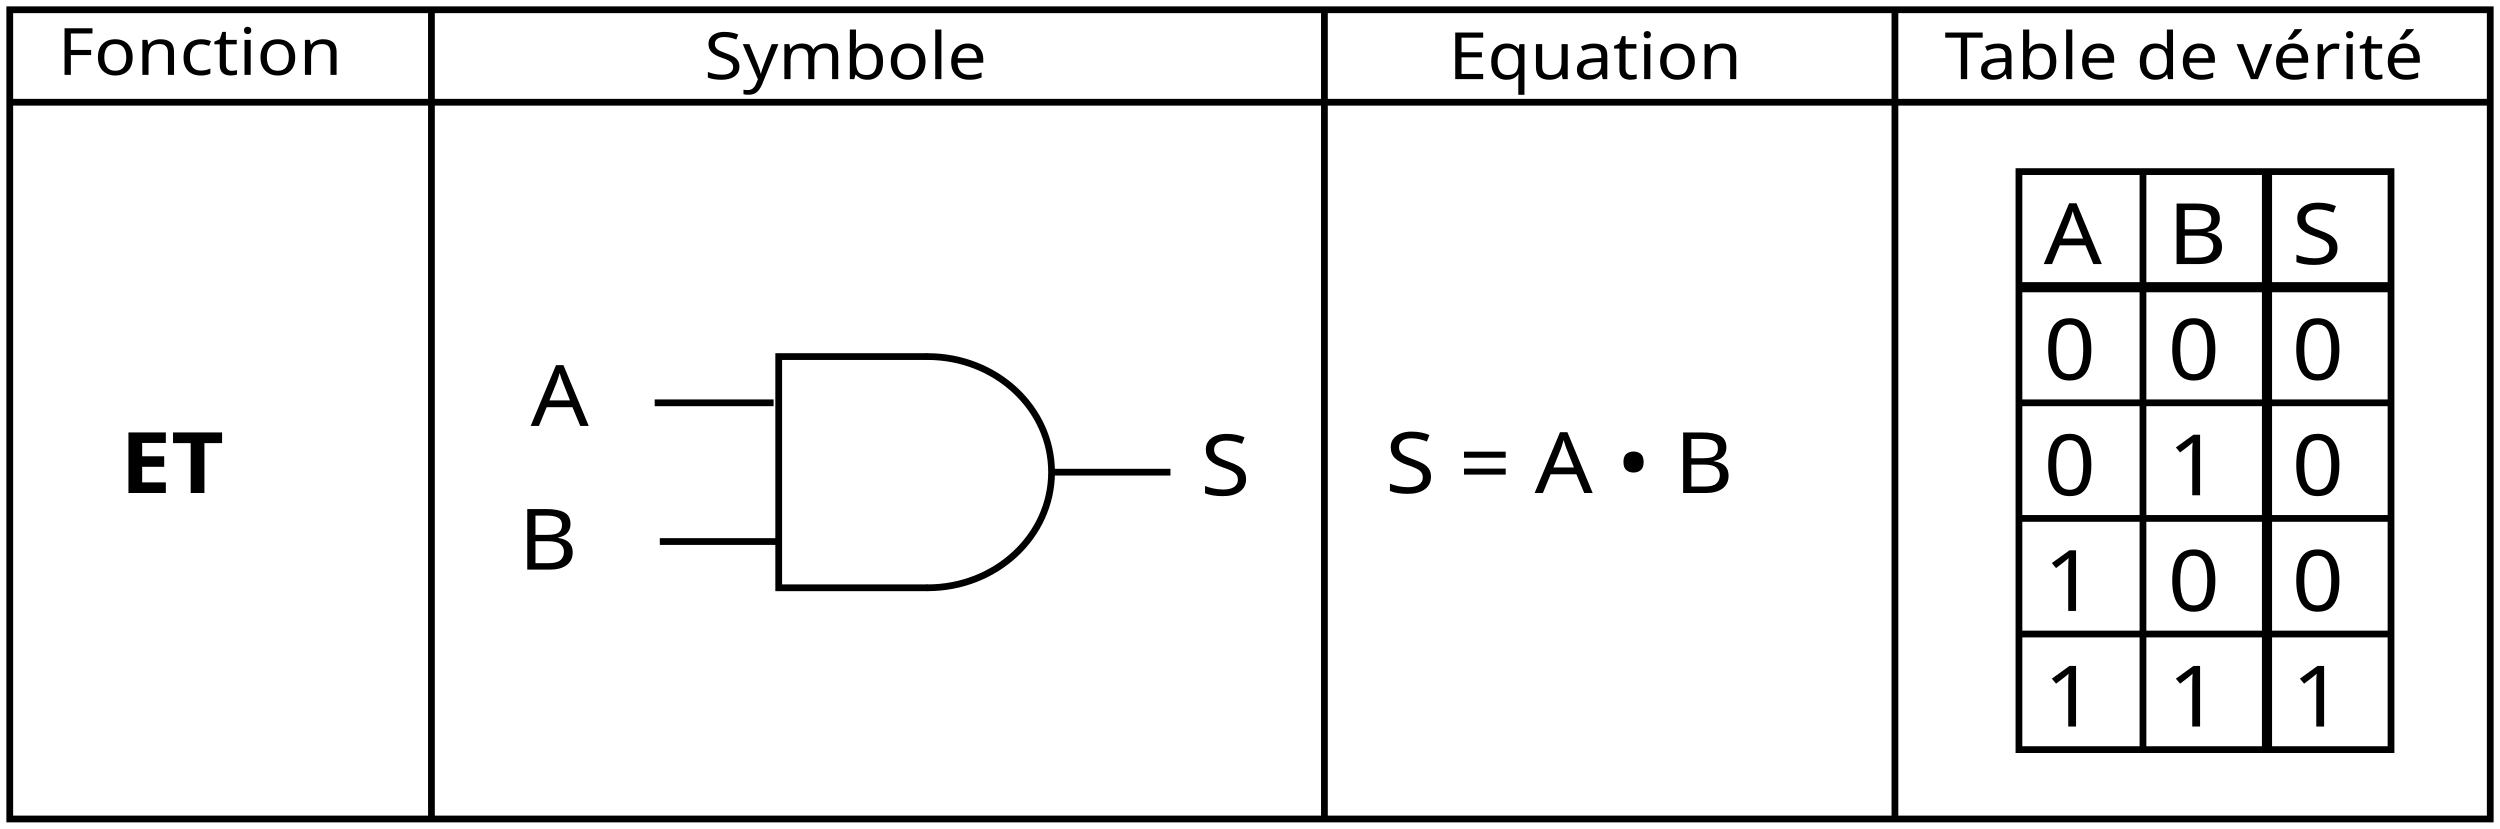
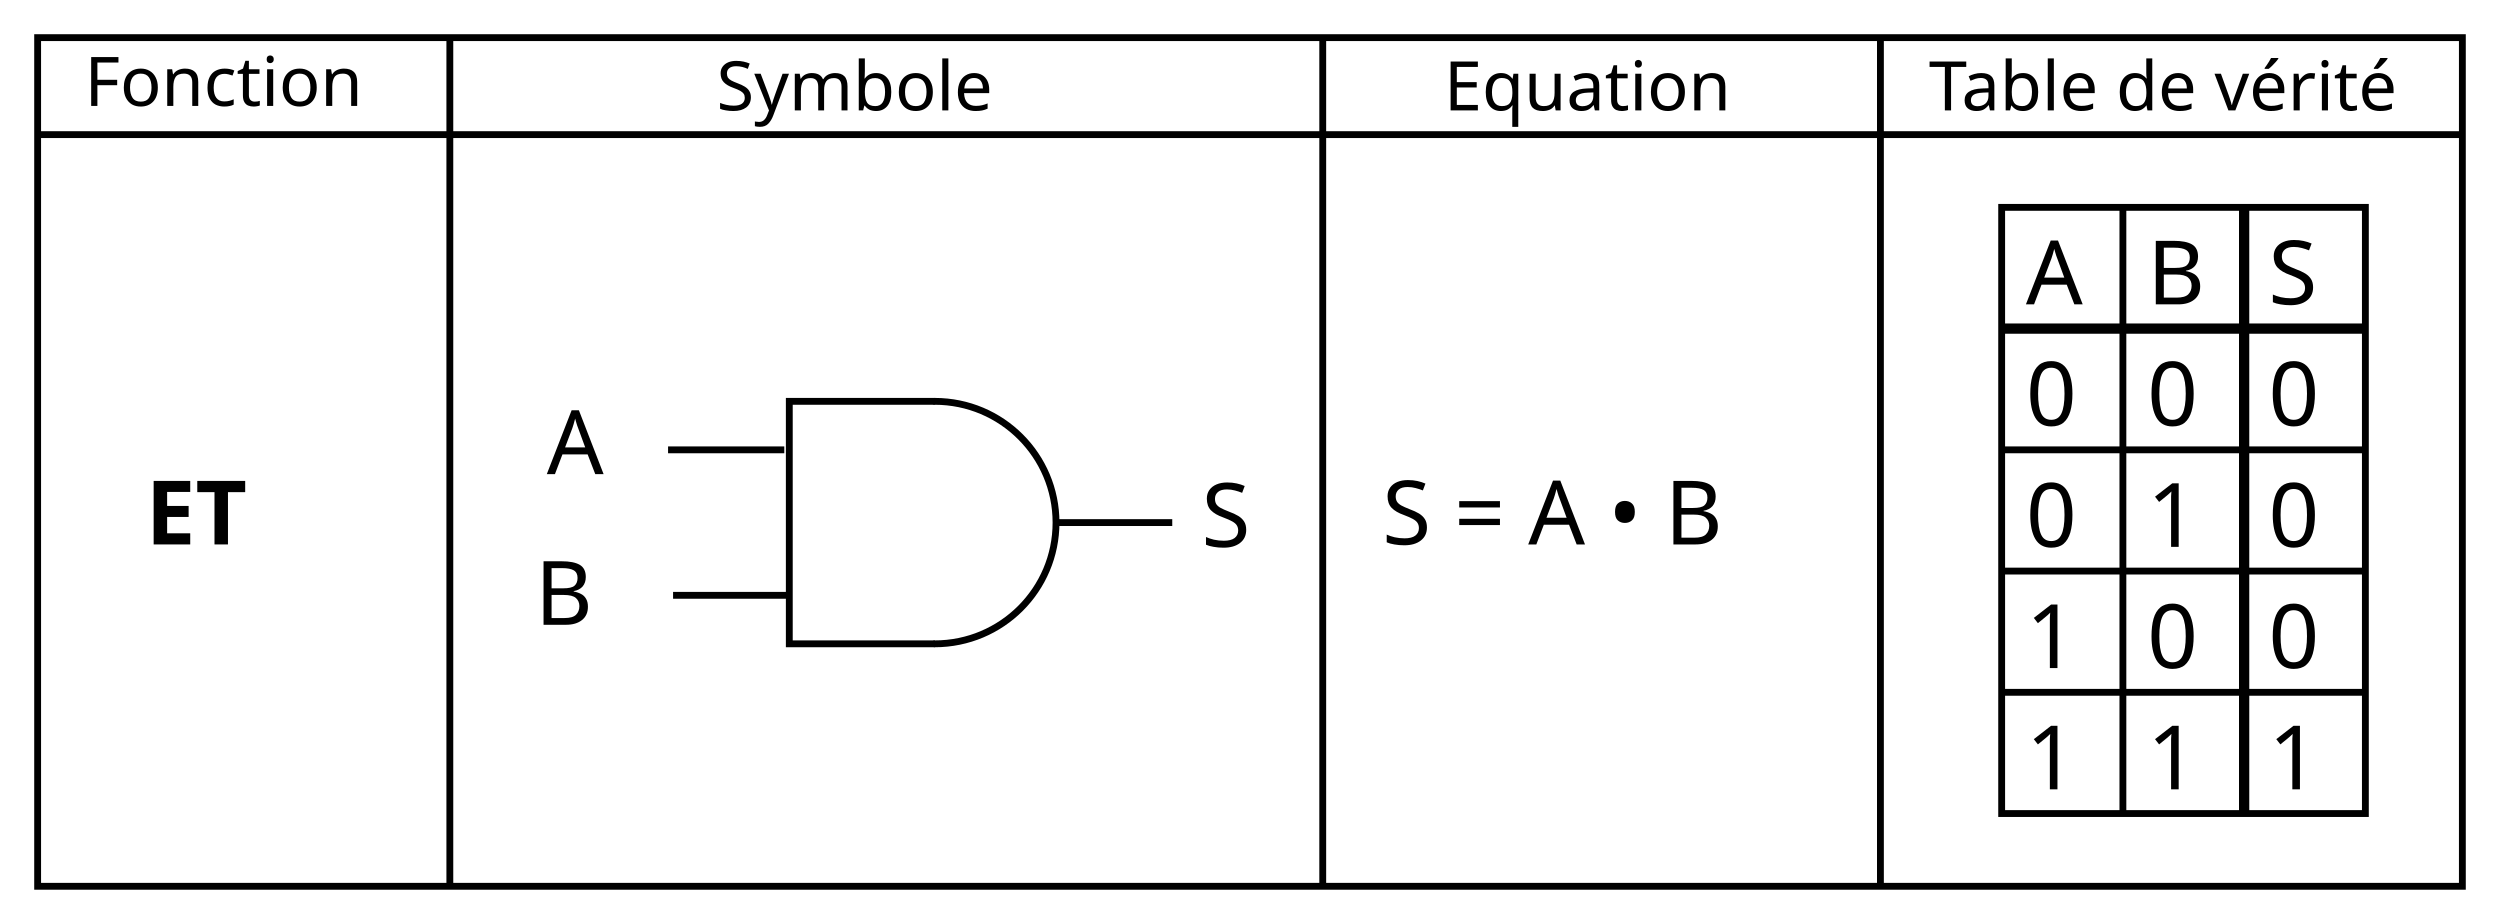
- <svg xmlns="http://www.w3.org/2000/svg" width="1958.978" height="649.401" id="svg2" version="1.1">
+ <svg xmlns="http://www.w3.org/2000/svg" width="365.331" height="135.016" id="svg2" version="1.1">
  <defs id="defs4" />
-   <g id="layer1" transform="translate(1147.123,76.97174)">
-     <text xml:space="preserve" style="font-style:normal;font-weight:normal;font-size:68.848px;line-height:125%;font-family:Sans;letter-spacing:0px;word-spacing:0px;fill:#000000;fill-opacity:1;stroke:none" x="438.651" y="228.443" id="text3026" transform="scale(1.035777,0.965459)">
-       <tspan id="tspan3028" x="438.651" y="228.443">0</tspan>
+   <g id="layer1" transform="translate(-189.3819,-437.4134)">
+     <text xml:space="preserve" style="font-size:13px;font-style:normal;font-weight:normal;line-height:125%;letter-spacing:0px;word-spacing:0px;fill:#000000;fill-opacity:1;stroke:none;font-family:Sans" x="485.433" y="499.606" id="text3026">
+       <tspan id="tspan3028" x="485.433" y="499.606">0</tspan>
    </text>
-     <text xml:space="preserve" style="font-style:normal;font-weight:normal;font-size:68.848px;line-height:125%;font-family:Sans;letter-spacing:0px;word-spacing:0px;fill:#000000;fill-opacity:1;stroke:none" x="532.478" y="322.271" id="text3030-3" transform="scale(1.035777,0.965459)">
-       <tspan id="tspan3032-8" x="532.478" y="322.271">1</tspan>
+     <text xml:space="preserve" style="font-size:13px;font-style:normal;font-weight:normal;line-height:125%;letter-spacing:0px;word-spacing:0px;fill:#000000;fill-opacity:1;stroke:none;font-family:Sans" x="503.15" y="517.323" id="text3030-3">
+       <tspan id="tspan3032-8" x="503.15" y="517.323">1</tspan>
    </text>
-     <text xml:space="preserve" style="font-style:normal;font-weight:normal;font-size:68.848px;line-height:125%;font-family:Sans;letter-spacing:0px;word-spacing:0px;fill:#000000;fill-opacity:1;stroke:none" x="532.478" y="228.443" id="text3026-4-2" transform="scale(1.035777,0.965459)">
-       <tspan id="tspan3028-1-1" x="532.478" y="228.443">0</tspan>
+     <text xml:space="preserve" style="font-size:13px;font-style:normal;font-weight:normal;line-height:125%;letter-spacing:0px;word-spacing:0px;fill:#000000;fill-opacity:1;stroke:none;font-family:Sans" x="503.15" y="499.606" id="text3026-4-2">
+       <tspan id="tspan3028-1-1" x="503.15" y="499.606">0</tspan>
    </text>
-     <path style="fill:none;stroke:#000000;stroke-width:5.296px;stroke-linecap:butt;stroke-linejoin:miter;stroke-opacity:1" d="m 434.908,510.429 291.552,0 0,-452.932 -291.552,0 z" id="path3106" />
-     <path style="fill:none;stroke:#000000;stroke-width:5.296px;stroke-linecap:butt;stroke-linejoin:miter;stroke-opacity:1" d="m 532.092,510.429 0,-362.346" id="path3108" />
-     <text xml:space="preserve" style="font-style:normal;font-weight:normal;font-size:68.848px;line-height:125%;font-family:Sans;letter-spacing:0px;word-spacing:0px;fill:#000000;fill-opacity:1;stroke:none" x="438.651" y="134.616" id="text3110" transform="scale(1.035777,0.965459)">
-       <tspan id="tspan3112" x="438.651" y="134.616">A</tspan>
+     <path style="fill:none;stroke:#000000;stroke-width:1px;stroke-linecap:butt;stroke-linejoin:miter;stroke-opacity:1" d="m 481.89,556.299 53.15,0 0,-88.583 -53.15,0 z" id="path3106" />
+     <path style="fill:none;stroke:#000000;stroke-width:1px;stroke-linecap:butt;stroke-linejoin:miter;stroke-opacity:1" d="m 499.606,556.299 0,-70.866" id="path3108" />
+     <text xml:space="preserve" style="font-size:13px;font-style:normal;font-weight:normal;line-height:125%;letter-spacing:0px;word-spacing:0px;fill:#000000;fill-opacity:1;stroke:none;font-family:Sans" x="485.433" y="481.89" id="text3110">
+       <tspan id="tspan3112" x="485.433" y="481.89">A</tspan>
    </text>
-     <text xml:space="preserve" style="font-style:normal;font-weight:normal;font-size:68.848px;line-height:125%;font-family:Sans;letter-spacing:0px;word-spacing:0px;fill:#000000;fill-opacity:1;stroke:none" x="626.306" y="134.616" id="text3114" transform="scale(1.035777,0.965459)">
-       <tspan id="tspan3116" x="626.306" y="134.616">S</tspan>
+     <text xml:space="preserve" style="font-size:13px;font-style:normal;font-weight:normal;line-height:125%;letter-spacing:0px;word-spacing:0px;fill:#000000;fill-opacity:1;stroke:none;font-family:Sans" x="520.866" y="481.89" id="text3114">
+       <tspan id="tspan3116" x="520.866" y="481.89">S</tspan>
    </text>
-     <path style="fill:none;stroke:#000000;stroke-width:5.296px;stroke-linecap:butt;stroke-linejoin:miter;stroke-opacity:1" d="m 532.092,148.084 0,-90.586" id="path3120" />
-     <text xml:space="preserve" style="font-style:normal;font-weight:normal;font-size:68.848px;line-height:125%;font-family:Sans;letter-spacing:0px;word-spacing:0px;fill:#000000;fill-opacity:1;stroke:none" x="-706.042" y="265.974" id="text3901" transform="scale(1.035777,0.965459)">
-       <tspan id="tspan3903" x="-706.042" y="265.974">A</tspan>
+     <path style="fill:none;stroke:#000000;stroke-width:1px;stroke-linecap:butt;stroke-linejoin:miter;stroke-opacity:1" d="m 499.606,485.433 0,-17.717" id="path3120" />
+     <text xml:space="preserve" style="font-size:13px;font-style:normal;font-weight:normal;line-height:125%;letter-spacing:0px;word-spacing:0px;fill:#000000;fill-opacity:1;stroke:none;font-family:Sans" x="269.291" y="506.693" id="text3901">
+       <tspan id="tspan3903" x="269.291" y="506.693">A</tspan>
    </text>
-     <text xml:space="preserve" style="font-style:normal;font-weight:normal;font-size:68.848px;line-height:125%;font-family:Sans;letter-spacing:0px;word-spacing:0px;fill:#000000;fill-opacity:1;stroke:none" x="-199.374" y="322.271" id="text3909" transform="scale(1.035777,0.965459)">
-       <tspan id="tspan3911" x="-199.374" y="322.271">S</tspan>
+     <text xml:space="preserve" style="font-size:13px;font-style:normal;font-weight:normal;line-height:125%;letter-spacing:0px;word-spacing:0px;fill:#000000;fill-opacity:1;stroke:none;font-family:Sans" x="364.961" y="517.323" id="text3909">
+       <tspan id="tspan3911" x="364.961" y="517.323">S</tspan>
    </text>
-     <text xml:space="preserve" style="font-style:normal;font-weight:bold;font-size:68.848px;line-height:125%;font-family:Sans;-inkscape-font-specification:'Sans Bold';letter-spacing:0px;word-spacing:0px;fill:#000000;fill-opacity:1;stroke:none" x="-1016.53" y="320.411" id="text3913" transform="scale(1.035777,0.965459)">
-       <tspan id="tspan3915" x="-1016.53" y="320.411">ET</tspan>
+     <text xml:space="preserve" style="font-size:13px;font-style:normal;font-weight:bold;line-height:125%;letter-spacing:0px;word-spacing:0px;fill:#000000;fill-opacity:1;stroke:none;font-family:Sans;-inkscape-font-specification:Sans Bold" x="210.665" y="516.972" id="text3913">
+       <tspan id="tspan3915" x="210.665" y="516.972">ET</tspan>
    </text>
-     <text xml:space="preserve" style="font-style:normal;font-weight:normal;font-size:52.96px;line-height:125%;font-family:Sans;letter-spacing:0px;word-spacing:0px;fill:#000000;fill-opacity:1;stroke:none" x="-1063.809" y="-18.96" id="text3917" transform="scale(1.035777,0.965459)">
-       <tspan id="tspan3919" x="-1063.809" y="-18.96">Fonction</tspan>
+     <text xml:space="preserve" style="font-size:10px;font-style:normal;font-weight:normal;line-height:125%;letter-spacing:0px;word-spacing:0px;fill:#000000;fill-opacity:1;stroke:none;font-family:Sans" x="201.737" y="452.891" id="text3917">
+       <tspan id="tspan3919" x="201.737" y="452.891">Fonction</tspan>
    </text>
-     <text xml:space="preserve" style="font-style:normal;font-weight:normal;font-size:68.848px;line-height:125%;font-family:Sans;letter-spacing:0px;word-spacing:0px;fill:#000000;fill-opacity:1;stroke:none" x="-574.684" y="-15.507" id="text3921" transform="scale(1.035777,0.965459)">
-       <tspan id="tspan3923" x="-574.684" y="-15.507" style="font-size:52.96px">Symbole</tspan>
+     <text xml:space="preserve" style="font-size:13px;font-style:normal;font-weight:normal;line-height:125%;letter-spacing:0px;word-spacing:0px;fill:#000000;fill-opacity:1;stroke:none;font-family:Sans" x="294.094" y="453.543" id="text3921">
+       <tspan id="tspan3923" x="294.094" y="453.543" style="font-size:10px">Symbole</tspan>
    </text>
-     <text xml:space="preserve" style="font-style:normal;font-weight:normal;font-size:68.848px;line-height:125%;font-family:Sans;letter-spacing:0px;word-spacing:0px;fill:#000000;fill-opacity:1;stroke:none" x="-11.72" y="-15.507" id="text3925" transform="scale(1.035777,0.965459)">
-       <tspan id="tspan3927" x="-11.72" y="-15.507" style="font-size:52.96px">Equation</tspan>
+     <text xml:space="preserve" style="font-size:13px;font-style:normal;font-weight:normal;line-height:125%;letter-spacing:0px;word-spacing:0px;fill:#000000;fill-opacity:1;stroke:none;font-family:Sans" x="400.394" y="453.543" id="text3925">
+       <tspan id="tspan3927" x="400.394" y="453.543" style="font-size:10px">Equation</tspan>
    </text>
-     <text xml:space="preserve" style="font-style:normal;font-weight:normal;font-size:52.96px;line-height:125%;font-family:Sans;letter-spacing:0px;word-spacing:0px;fill:#000000;fill-opacity:1;stroke:none" x="363.589" y="-15.507" id="text3929" transform="scale(1.035777,0.965459)">
-       <tspan id="tspan3931" x="363.589" y="-15.507">Table de vérité</tspan>
+     <text xml:space="preserve" style="font-size:10px;font-style:normal;font-weight:normal;line-height:125%;letter-spacing:0px;word-spacing:0px;fill:#000000;fill-opacity:1;stroke:none;font-family:Sans" x="471.26" y="453.543" id="text3929">
+       <tspan id="tspan3931" x="471.26" y="453.543">Table de vérité</tspan>
    </text>
-     <text xml:space="preserve" style="font-style:normal;font-weight:normal;font-size:68.848px;line-height:125%;font-family:Sans;letter-spacing:0px;word-spacing:0px;fill:#000000;fill-opacity:1;stroke:none" x="-59.492" y="320.411" id="text3933" transform="scale(1.035777,0.965459)">
-       <tspan id="tspan3935" x="-59.492" y="320.411">S = A • B</tspan>
+     <text xml:space="preserve" style="font-size:13px;font-style:normal;font-weight:normal;line-height:125%;letter-spacing:0px;word-spacing:0px;fill:#000000;fill-opacity:1;stroke:none;font-family:Sans" x="391.373" y="516.972" id="text3933">
+       <tspan id="tspan3935" x="391.373" y="516.972">S = A • B</tspan>
    </text>
-     <path style="fill:none;stroke:#000000;stroke-width:5.296px;stroke-linecap:butt;stroke-linejoin:miter;stroke-opacity:1" d="m -1139.475,-69.324 1943.682,0 0,634.105 -1943.682,0 z" id="path3941" />
-     <path style="fill:none;stroke:#000000;stroke-width:5.296px;stroke-linecap:butt;stroke-linejoin:miter;stroke-opacity:1" d="m -1139.475,3.145 1943.682,0" id="path3943" />
-     <path style="fill:none;stroke:#000000;stroke-width:5.296px;stroke-linecap:butt;stroke-linejoin:miter;stroke-opacity:1" d="m -809.049,-69.324 2e-5,634.105" id="path3945" />
-     <path style="fill:none;stroke:#000000;stroke-width:5.296px;stroke-linecap:butt;stroke-linejoin:miter;stroke-opacity:1" d="m -109.323,-69.324 5e-5,634.105" id="path3947" />
-     <path style="fill:none;stroke:#000000;stroke-width:5.296px;stroke-linecap:butt;stroke-linejoin:miter;stroke-opacity:1" d="m 337.724,-69.324 0,634.105" id="path3949" />
-     <text xml:space="preserve" style="font-style:normal;font-weight:normal;font-size:68.848px;line-height:125%;font-family:Sans;letter-spacing:0px;word-spacing:0px;fill:#000000;fill-opacity:1;stroke:none" x="-715.287" y="382.595" id="text3901-1" transform="scale(1.035777,0.965459)">
-       <tspan id="tspan3903-0" x="-715.287" y="382.595">B</tspan>
+     <path style="fill:none;stroke:#000000;stroke-width:1px;stroke-linecap:butt;stroke-linejoin:miter;stroke-opacity:1" d="m 22.342,-19.303 354.331,0 0,124.016 -354.331,0 z" id="path3941" transform="translate(172.5399,462.2165)" />
+     <path style="fill:none;stroke:#000000;stroke-width:1px;stroke-linecap:butt;stroke-linejoin:miter;stroke-opacity:1" d="m 22.342,-5.13 354.331,0" id="path3943" transform="translate(172.5399,462.2165)" />
+     <path style="fill:none;stroke:#000000;stroke-width:1px;stroke-linecap:butt;stroke-linejoin:miter;stroke-opacity:1" d="m 82.578,-19.303 4e-6,124.016" id="path3945" transform="translate(172.5399,462.2165)" />
+     <path style="fill:none;stroke:#000000;stroke-width:1px;stroke-linecap:butt;stroke-linejoin:miter;stroke-opacity:1" d="m 210.137,-19.303 1e-5,124.016" id="path3947" transform="translate(172.5399,462.2165)" />
+     <path style="fill:none;stroke:#000000;stroke-width:1px;stroke-linecap:butt;stroke-linejoin:miter;stroke-opacity:1" d="m 291.633,-19.303 0,124.016" id="path3949" transform="translate(172.5399,462.2165)" />
+     <text xml:space="preserve" style="font-size:13px;font-style:normal;font-weight:normal;line-height:125%;letter-spacing:0px;word-spacing:0px;fill:#000000;fill-opacity:1;stroke:none;font-family:Sans" x="267.546" y="528.713" id="text3901-1">
+       <tspan id="tspan3903-0" x="267.546" y="528.713">B</tspan>
    </text>
-     <flowRoot xml:space="preserve" id="flowRoot4015" style="font-style:normal;font-weight:normal;font-size:13px;line-height:125%;font-family:Sans;letter-spacing:0px;word-spacing:0px;fill:#000000;fill-opacity:1;stroke:none" transform="translate(189.3819,437.4134)">
+     <flowRoot xml:space="preserve" id="flowRoot4015" style="font-size:13px;font-style:normal;font-weight:normal;line-height:125%;letter-spacing:0px;word-spacing:0px;fill:#000000;fill-opacity:1;stroke:none;font-family:Sans" transform="translate(189.3819,437.4134)">
      <flowRegion id="flowRegion4017">
        <rect id="rect4019" width="39.286" height="25.714" x="139.821" y="36.904" />
      </flowRegion>
      <flowPara id="flowPara4021" />
    </flowRoot>
-     <path style="fill:none;stroke:#000000;stroke-width:5.296;stroke-linecap:butt;stroke-linejoin:miter;stroke-miterlimit:4;stroke-dasharray:none;stroke-opacity:1" d="m -634.117,238.67 93.171,0" id="path10374" />
-     <path style="fill:none;stroke:#000000;stroke-width:5.296;stroke-linecap:butt;stroke-linejoin:miter;stroke-miterlimit:4;stroke-dasharray:none;stroke-opacity:1" d="m -630.104,347.374 93.171,0" id="path10376" />
-     <path style="fill:none;stroke:#000000;stroke-width:5.296;stroke-linecap:butt;stroke-linejoin:miter;stroke-miterlimit:4;stroke-dasharray:none;stroke-opacity:1" d="m -323.128,293.022 93.171,0" id="path10378" />
-     <path style="fill:none;stroke:#000000;stroke-width:7.944;stroke-linecap:butt;stroke-linejoin:miter;stroke-miterlimit:4;stroke-dasharray:none;stroke-opacity:1" d="m 434.908,148.084 291.552,0" id="path4044" />
-     <path style="fill:none;stroke:#000000;stroke-width:5.296px;stroke-linecap:butt;stroke-linejoin:miter;stroke-opacity:1" d="m 434.908,238.67 291.552,0" id="path4046" />
-     <path style="fill:none;stroke:#000000;stroke-width:5.296px;stroke-linecap:butt;stroke-linejoin:miter;stroke-opacity:1" d="m 434.908,329.256 291.552,0" id="path4048" />
-     <path style="fill:none;stroke:#000000;stroke-width:7.944;stroke-linecap:butt;stroke-linejoin:miter;stroke-miterlimit:4;stroke-dasharray:none;stroke-opacity:1" d="m 629.276,57.497 0,452.932" id="path4050" />
-     <text xml:space="preserve" style="font-style:normal;font-weight:normal;font-size:68.848px;line-height:125%;font-family:Sans;letter-spacing:0px;word-spacing:0px;fill:#000000;fill-opacity:1;stroke:none" x="532.478" y="134.616" id="text4052" transform="scale(1.035777,0.965459)">
-       <tspan id="tspan4054" x="532.478" y="134.616">B</tspan>
+     <path style="fill:none;stroke:#000000;stroke-width:1;stroke-linecap:butt;stroke-linejoin:miter;stroke-miterlimit:4;stroke-opacity:1;stroke-dasharray:none" d="m 287.008,503.15 16.985,0" id="path10374" />
+     <path style="fill:none;stroke:#000000;stroke-width:1;stroke-linecap:butt;stroke-linejoin:miter;stroke-miterlimit:4;stroke-opacity:1;stroke-dasharray:none" d="m 287.74,524.409 16.985,0" id="path10376" />
+     <path style="fill:none;stroke:#000000;stroke-width:1;stroke-linecap:butt;stroke-linejoin:miter;stroke-miterlimit:4;stroke-opacity:1;stroke-dasharray:none" d="m 343.701,513.78 16.985,0" id="path10378" />
+     <path style="fill:none;stroke:#000000;stroke-width:1.5;stroke-linecap:butt;stroke-linejoin:miter;stroke-opacity:1;stroke-miterlimit:4;stroke-dasharray:none" d="m 292.508,48.02 53.15,0" id="path4044" transform="translate(189.3819,437.4134)" />
+     <path style="fill:none;stroke:#000000;stroke-width:1px;stroke-linecap:butt;stroke-linejoin:miter;stroke-opacity:1" d="m 292.508,65.736 53.15,0" id="path4046" transform="translate(189.3819,437.4134)" />
+     <path style="fill:none;stroke:#000000;stroke-width:1px;stroke-linecap:butt;stroke-linejoin:miter;stroke-opacity:1" d="m 292.508,83.453 53.15,0" id="path4048" transform="translate(189.3819,437.4134)" />
+     <path style="fill:none;stroke:#000000;stroke-width:1.5;stroke-linecap:butt;stroke-linejoin:miter;stroke-opacity:1;stroke-miterlimit:4;stroke-dasharray:none" d="m 327.941,30.303 0,88.583" id="path4050" transform="translate(189.3819,437.4134)" />
+     <text xml:space="preserve" style="font-size:13px;font-style:normal;font-weight:normal;line-height:125%;letter-spacing:0px;word-spacing:0px;fill:#000000;fill-opacity:1;stroke:none;font-family:Sans" x="503.15" y="481.89" id="text4052">
+       <tspan id="tspan4054" x="503.15" y="481.89">B</tspan>
    </text>
-     <text xml:space="preserve" style="font-style:normal;font-weight:normal;font-size:68.848px;line-height:125%;font-family:Sans;letter-spacing:0px;word-spacing:0px;fill:#000000;fill-opacity:1;stroke:none" x="438.651" y="322.271" id="text3026-9" transform="scale(1.035777,0.965459)">
-       <tspan id="tspan3028-2" x="438.651" y="322.271">0</tspan>
+     <text xml:space="preserve" style="font-size:13px;font-style:normal;font-weight:normal;line-height:125%;letter-spacing:0px;word-spacing:0px;fill:#000000;fill-opacity:1;stroke:none;font-family:Sans" x="485.433" y="517.323" id="text3026-9">
+       <tspan id="tspan3028-2" x="485.433" y="517.323">0</tspan>
    </text>
-     <path style="fill:none;stroke:#000000;stroke-width:5.296px;stroke-linecap:butt;stroke-linejoin:miter;stroke-opacity:1" d="m 434.908,419.843 291.552,0" id="path4046-5" />
-     <text xml:space="preserve" style="font-style:normal;font-weight:normal;font-size:68.848px;line-height:125%;font-family:Sans;letter-spacing:0px;word-spacing:0px;fill:#000000;fill-opacity:1;stroke:none" x="438.651" y="416.098" id="text3030" transform="scale(1.035777,0.965459)">
-       <tspan id="tspan3032" x="438.651" y="416.098">1</tspan>
+     <path style="fill:none;stroke:#000000;stroke-width:1px;stroke-linecap:butt;stroke-linejoin:miter;stroke-opacity:1" d="m 481.89,538.583 53.15,0" id="path4046-5" />
+     <text xml:space="preserve" style="font-size:13px;font-style:normal;font-weight:normal;line-height:125%;letter-spacing:0px;word-spacing:0px;fill:#000000;fill-opacity:1;stroke:none;font-family:Sans" x="485.433" y="535.039" id="text3030">
+       <tspan id="tspan3032" x="485.433" y="535.039">1</tspan>
    </text>
-     <text xml:space="preserve" style="font-style:normal;font-weight:normal;font-size:68.848px;line-height:125%;font-family:Sans;letter-spacing:0px;word-spacing:0px;fill:#000000;fill-opacity:1;stroke:none" x="438.651" y="509.925" id="text3030-9" transform="scale(1.035777,0.965459)">
-       <tspan id="tspan3032-0" x="438.651" y="509.925">1</tspan>
+     <text xml:space="preserve" style="font-size:13px;font-style:normal;font-weight:normal;line-height:125%;letter-spacing:0px;word-spacing:0px;fill:#000000;fill-opacity:1;stroke:none;font-family:Sans" x="485.433" y="552.756" id="text3030-9">
+       <tspan id="tspan3032-0" x="485.433" y="552.756">1</tspan>
    </text>
-     <text xml:space="preserve" style="font-style:normal;font-weight:normal;font-size:68.848px;line-height:125%;font-family:Sans;letter-spacing:0px;word-spacing:0px;fill:#000000;fill-opacity:1;stroke:none" x="532.478" y="509.925" id="text3030-9-8" transform="scale(1.035777,0.965459)">
-       <tspan id="tspan3032-0-4" x="532.478" y="509.925">1</tspan>
+     <text xml:space="preserve" style="font-size:13px;font-style:normal;font-weight:normal;line-height:125%;letter-spacing:0px;word-spacing:0px;fill:#000000;fill-opacity:1;stroke:none;font-family:Sans" x="503.15" y="552.756" id="text3030-9-8">
+       <tspan id="tspan3032-0-4" x="503.15" y="552.756">1</tspan>
    </text>
-     <text xml:space="preserve" style="font-style:normal;font-weight:normal;font-size:68.848px;line-height:125%;font-family:Sans;letter-spacing:0px;word-spacing:0px;fill:#000000;fill-opacity:1;stroke:none" x="532.478" y="416.098" id="text3026-4-2-9" transform="scale(1.035777,0.965459)">
-       <tspan id="tspan3028-1-1-5" x="532.478" y="416.098">0</tspan>
+     <text xml:space="preserve" style="font-size:13px;font-style:normal;font-weight:normal;line-height:125%;letter-spacing:0px;word-spacing:0px;fill:#000000;fill-opacity:1;stroke:none;font-family:Sans" x="503.15" y="535.039" id="text3026-4-2-9">
+       <tspan id="tspan3028-1-1-5" x="503.15" y="535.039">0</tspan>
    </text>
-     <text xml:space="preserve" style="font-style:normal;font-weight:normal;font-size:68.848px;line-height:125%;font-family:Sans;letter-spacing:0px;word-spacing:0px;fill:#000000;fill-opacity:1;stroke:none" x="626.306" y="228.443" id="text3026-4-2-3" transform="scale(1.035777,0.965459)">
-       <tspan id="tspan3028-1-1-3" x="626.306" y="228.443">0</tspan>
+     <text xml:space="preserve" style="font-size:13px;font-style:normal;font-weight:normal;line-height:125%;letter-spacing:0px;word-spacing:0px;fill:#000000;fill-opacity:1;stroke:none;font-family:Sans" x="520.866" y="499.606" id="text3026-4-2-3">
+       <tspan id="tspan3028-1-1-3" x="520.866" y="499.606">0</tspan>
    </text>
-     <text xml:space="preserve" style="font-style:normal;font-weight:normal;font-size:68.848px;line-height:125%;font-family:Sans;letter-spacing:0px;word-spacing:0px;fill:#000000;fill-opacity:1;stroke:none" x="626.306" y="322.271" id="text3030-3-7" transform="scale(1.035777,0.965459)">
-       <tspan id="tspan3032-8-2" x="626.306" y="322.271">0</tspan>
+     <text xml:space="preserve" style="font-size:13px;font-style:normal;font-weight:normal;line-height:125%;letter-spacing:0px;word-spacing:0px;fill:#000000;fill-opacity:1;stroke:none;font-family:Sans" x="520.866" y="517.323" id="text3030-3-7">
+       <tspan id="tspan3032-8-2" x="520.866" y="517.323">0</tspan>
    </text>
-     <text xml:space="preserve" style="font-style:normal;font-weight:normal;font-size:68.848px;line-height:125%;font-family:Sans;letter-spacing:0px;word-spacing:0px;fill:#000000;fill-opacity:1;stroke:none" x="626.306" y="416.098" id="text3030-3-1" transform="scale(1.035777,0.965459)">
-       <tspan id="tspan3032-8-5" x="626.306" y="416.098">0</tspan>
+     <text xml:space="preserve" style="font-size:13px;font-style:normal;font-weight:normal;line-height:125%;letter-spacing:0px;word-spacing:0px;fill:#000000;fill-opacity:1;stroke:none;font-family:Sans" x="520.866" y="535.039" id="text3030-3-1">
+       <tspan id="tspan3032-8-5" x="520.866" y="535.039">0</tspan>
    </text>
-     <text xml:space="preserve" style="font-style:normal;font-weight:normal;font-size:68.848px;line-height:125%;font-family:Sans;letter-spacing:0px;word-spacing:0px;fill:#000000;fill-opacity:1;stroke:none" x="626.306" y="509.925" id="text3030-3-3" transform="scale(1.035777,0.965459)">
-       <tspan id="tspan3032-8-4" x="626.306" y="509.925">1</tspan>
+     <text xml:space="preserve" style="font-size:13px;font-style:normal;font-weight:normal;line-height:125%;letter-spacing:0px;word-spacing:0px;fill:#000000;fill-opacity:1;stroke:none;font-family:Sans" x="520.866" y="552.756" id="text3030-3-3">
+       <tspan id="tspan3032-8-4" x="520.866" y="552.756">1</tspan>
    </text>
-     <path style="fill:none;stroke:#000000;stroke-width:5.296px;stroke-linecap:butt;stroke-linejoin:miter;stroke-opacity:1" d="m -420.312,202.436 -116.621,0 0,181.173 116.621,0" id="path4928" />
-     <path style="color:#000000;display:inline;overflow:visible;visibility:visible;fill:none;stroke:#000000;stroke-width:5.296;stroke-linecap:round;stroke-linejoin:miter;stroke-miterlimit:4;stroke-dasharray:none;stroke-dashoffset:0;stroke-opacity:1;marker:none;enable-background:accumulate" id="path4939" d="m -420.312,202.436 a 97.184,90.586 0 0 1 97.184,90.586 97.184,90.586 0 0 1 -97.184,90.586" />
+     <path style="fill:none;stroke:#000000;stroke-width:1px;stroke-linecap:butt;stroke-linejoin:miter;stroke-opacity:1" d="m 325.984,496.063 -21.26,0 0,35.433 21.26,0" id="path4928" />
+     <path style="color:#000000;fill:none;stroke:#000000;stroke-width:1;stroke-linecap:round;stroke-linejoin:miter;stroke-miterlimit:4;stroke-opacity:1;stroke-dasharray:none;stroke-dashoffset:0;marker:none;visibility:visible;display:inline;overflow:visible;enable-background:accumulate" id="path4939" d="m 136.602,58.65 a 17.717,17.717 0 0 1 17.717,17.717 17.717,17.717 0 0 1 -17.717,17.717" transform="translate(189.3819,437.4134)" />
  </g>
</svg>
